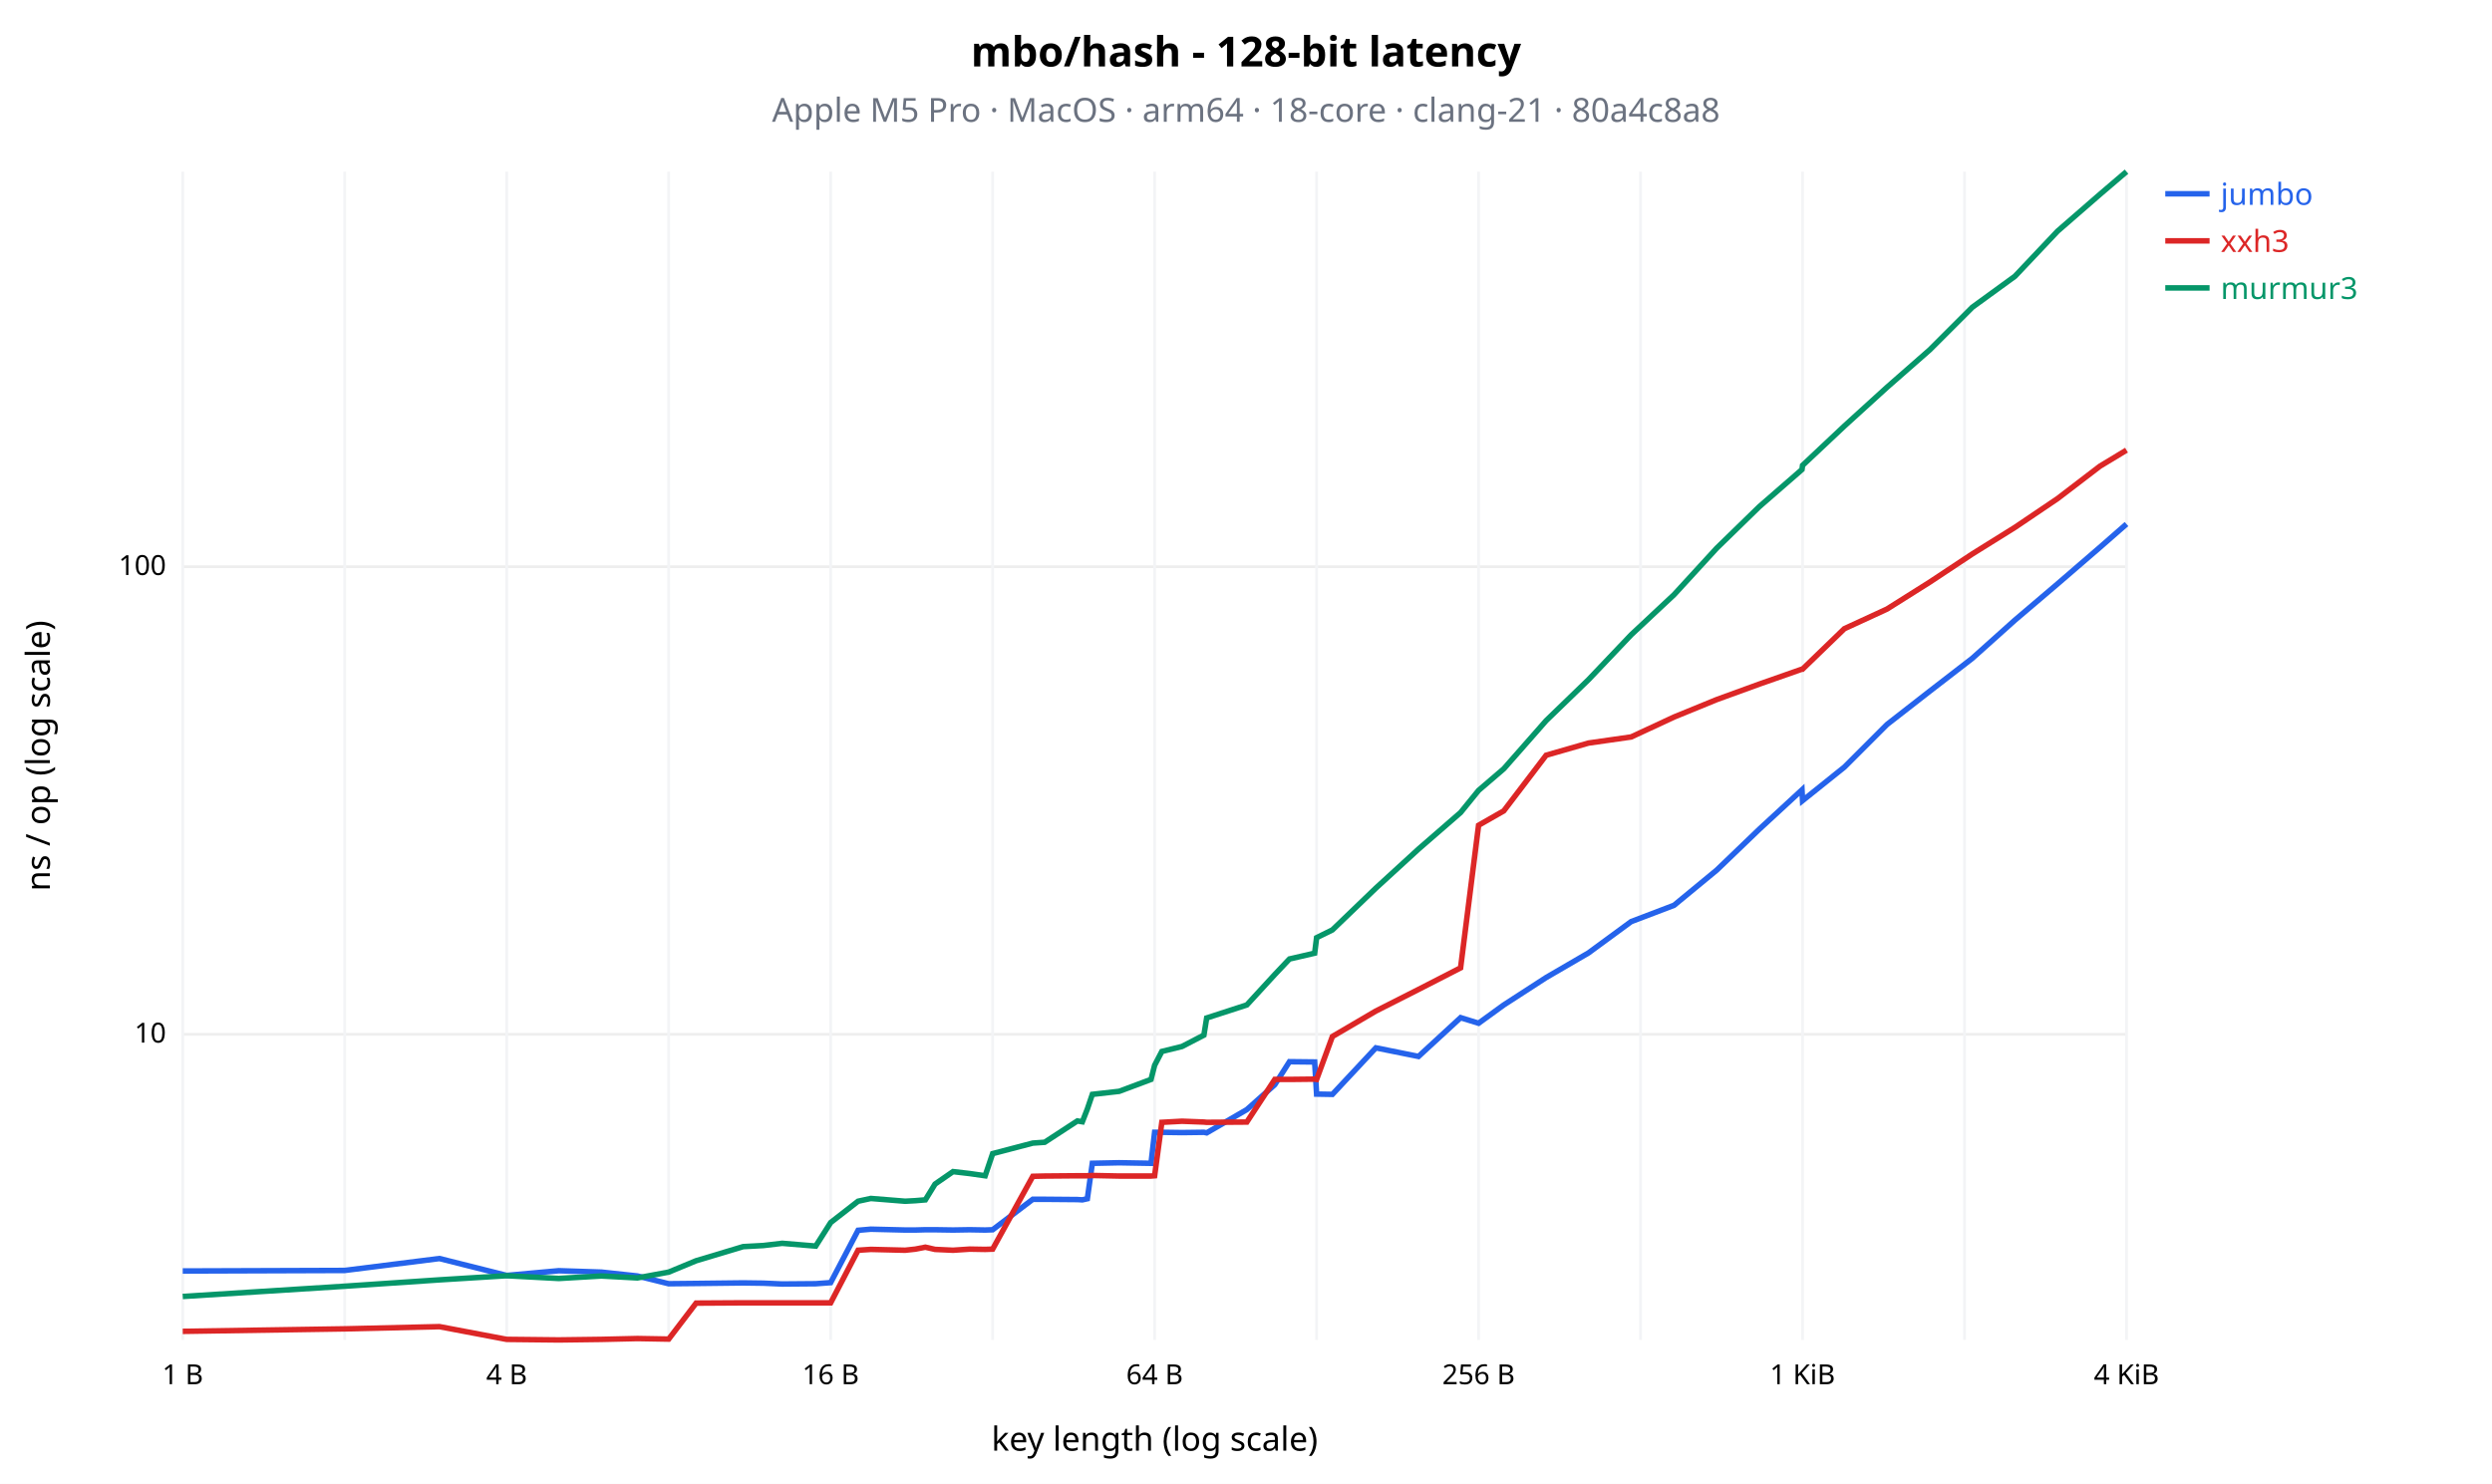
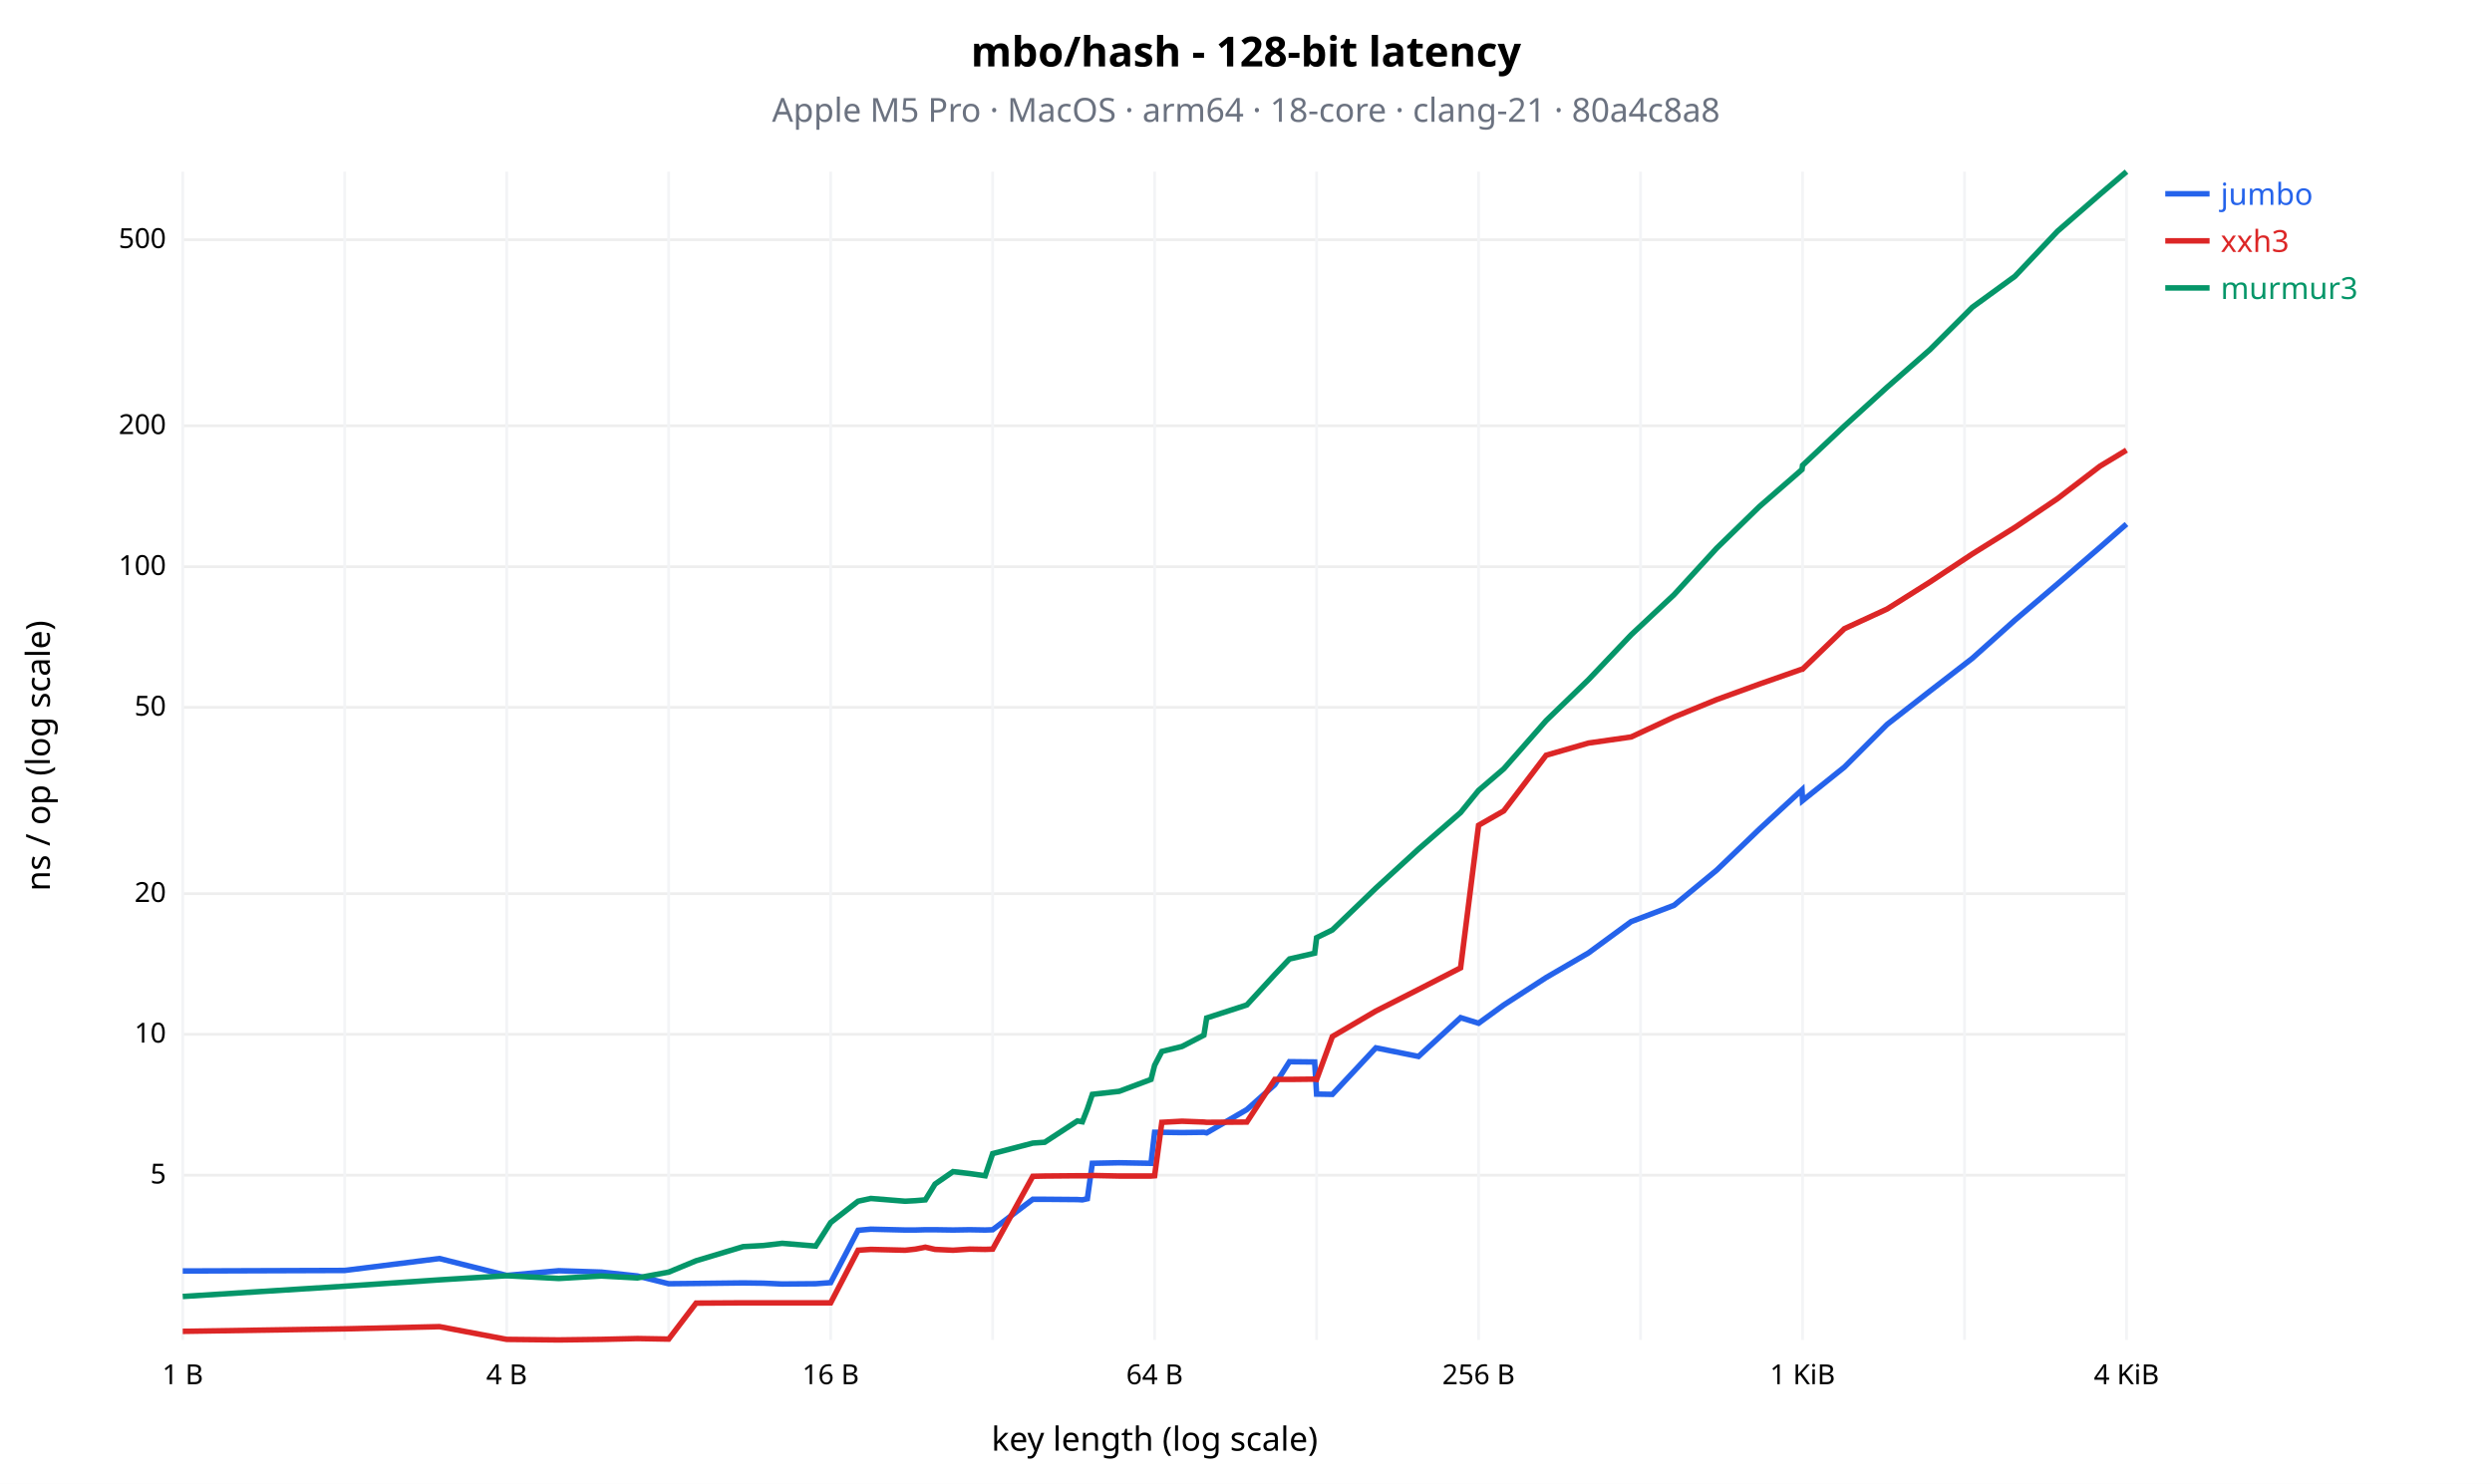
<svg xmlns="http://www.w3.org/2000/svg" width="900" height="536" font-family="sans-serif">
  <rect width="900" height="536" fill="white" />
  <text x="450" y="24" font-size="15" font-weight="bold" text-anchor="middle">mbo/hash - 128-bit latency</text>
  <text x="450" y="44" font-size="12" fill="#6b7280" text-anchor="middle">Apple M5 Pro · MacOS · arm64 · 18-core · clang-21 · 80a4c8a8</text>
+   <line x1="66" y1="424.5" x2="768.0" y2="424.5" stroke="#eee" />
+   <text x="60" y="427.5" font-size="10" text-anchor="end">5</text>
  <line x1="66" y1="373.6" x2="768.0" y2="373.6" stroke="#eee" />
  <text x="60" y="376.6" font-size="10" text-anchor="end">10</text>
+   <line x1="66" y1="322.8" x2="768.0" y2="322.8" stroke="#eee" />
+   <text x="60" y="325.8" font-size="10" text-anchor="end">20</text>
+   <line x1="66" y1="255.5" x2="768.0" y2="255.5" stroke="#eee" />
+   <text x="60" y="258.5" font-size="10" text-anchor="end">50</text>
  <line x1="66" y1="204.7" x2="768.0" y2="204.7" stroke="#eee" />
  <text x="60" y="207.7" font-size="10" text-anchor="end">100</text>
+   <line x1="66" y1="153.8" x2="768.0" y2="153.8" stroke="#eee" />
+   <text x="60" y="156.8" font-size="10" text-anchor="end">200</text>
+   <line x1="66" y1="86.6" x2="768.0" y2="86.6" stroke="#eee" />
+   <text x="60" y="89.6" font-size="10" text-anchor="end">500</text>
  <line x1="66.0" y1="62" x2="66.0" y2="484.0" stroke="#f3f4f6" />
  <text x="66.0" y="500.0" font-size="10" text-anchor="middle">1 B</text>
  <line x1="124.5" y1="62" x2="124.5" y2="484.0" stroke="#f3f4f6" />
  <line x1="183.0" y1="62" x2="183.0" y2="484.0" stroke="#f3f4f6" />
  <text x="183.0" y="500.0" font-size="10" text-anchor="middle">4 B</text>
  <line x1="241.5" y1="62" x2="241.5" y2="484.0" stroke="#f3f4f6" />
  <line x1="300.0" y1="62" x2="300.0" y2="484.0" stroke="#f3f4f6" />
  <text x="300.0" y="500.0" font-size="10" text-anchor="middle">16 B</text>
  <line x1="358.5" y1="62" x2="358.5" y2="484.0" stroke="#f3f4f6" />
  <line x1="417.0" y1="62" x2="417.0" y2="484.0" stroke="#f3f4f6" />
  <text x="417.0" y="500.0" font-size="10" text-anchor="middle">64 B</text>
  <line x1="475.5" y1="62" x2="475.5" y2="484.0" stroke="#f3f4f6" />
  <line x1="534.0" y1="62" x2="534.0" y2="484.0" stroke="#f3f4f6" />
  <text x="534.0" y="500.0" font-size="10" text-anchor="middle">256 B</text>
  <line x1="592.5" y1="62" x2="592.5" y2="484.0" stroke="#f3f4f6" />
  <line x1="651.0" y1="62" x2="651.0" y2="484.0" stroke="#f3f4f6" />
  <text x="651.0" y="500.0" font-size="10" text-anchor="middle">1 KiB</text>
  <line x1="709.5" y1="62" x2="709.5" y2="484.0" stroke="#f3f4f6" />
  <line x1="768.0" y1="62" x2="768.0" y2="484.0" stroke="#f3f4f6" />
  <text x="768.0" y="500.0" font-size="10" text-anchor="middle">4 KiB</text>
  <text x="417" y="524" font-size="12" text-anchor="middle">key length (log scale)</text>
  <text x="18" y="273" font-size="12" transform="rotate(-90 18 273)" text-anchor="middle">ns / op (log scale)</text>
  <polyline points="66.0,459.1 124.5,458.9 158.7,454.6 183.0,460.7 201.8,459.0 217.2,459.5 230.2,460.9 241.5,463.7 251.4,463.6 268.4,463.4 275.7,463.5 282.5,463.8 294.6,463.7 300.0,463.3 309.9,444.4 314.5,444.0 326.9,444.3 330.6,444.3 334.2,444.2 337.7,444.2 344.2,444.3 350.2,444.2 355.8,444.3 358.5,444.2 373.0,433.2 377.3,433.2 389.1,433.3 390.9,433.4 392.7,433.0 394.5,420.2 404.2,420.0 415.7,420.2 417.0,409.0 419.6,409.0 426.9,409.1 434.8,409.0 435.8,409.2 450.3,400.8 460.4,391.8 465.7,383.5 474.8,383.6 475.5,395.2 481.2,395.3 496.9,378.5 512.3,381.6 527.5,367.6 534.0,369.6 543.1,363.0 558.4,353.1 573.7,344.2 589.1,332.9 604.6,327.0 620.0,314.3 635.4,299.5 650.8,285.3 651.0,289.2 666.1,277.1 681.5,261.7 696.9,249.7 712.3,237.8 727.7,224.0 743.1,210.9 758.4,197.7 768.0,189.3" fill="none" stroke="#2563eb" stroke-width="2" />
  <line x1="782.0" y1="70.0" x2="798.0" y2="70.0" stroke="#2563eb" stroke-width="2" />
  <text x="802.0" y="74.0" font-size="11" fill="#2563eb">jumbo</text>
  <polyline points="66.0,480.9 124.5,480.0 158.7,479.2 183.0,483.8 201.8,484.0 217.2,483.8 230.2,483.5 241.5,483.7 251.4,470.7 268.4,470.6 275.7,470.6 282.5,470.6 294.6,470.6 300.0,470.6 309.9,451.6 314.5,451.3 326.9,451.6 330.6,451.2 334.2,450.5 337.7,451.3 344.2,451.6 350.2,451.2 355.8,451.3 358.5,451.2 373.0,424.9 377.3,424.8 389.1,424.7 390.9,424.7 392.7,424.7 394.5,424.6 404.2,424.8 415.7,424.8 417.0,424.7 419.6,405.4 426.9,405.0 434.8,405.3 435.8,405.4 450.3,405.3 460.4,389.9 465.7,389.9 474.8,389.8 475.5,389.9 481.2,374.4 496.9,365.2 512.3,357.4 527.5,349.6 534.0,298.1 543.1,292.9 558.4,272.8 573.7,268.4 589.1,266.2 604.6,259.0 620.0,252.7 635.4,247.1 650.8,241.7 651.0,241.7 666.1,227.1 681.5,220.0 696.9,210.3 712.3,200.1 727.7,190.5 743.1,180.1 758.4,168.4 768.0,162.6" fill="none" stroke="#dc2626" stroke-width="2" />
  <line x1="782.0" y1="87.0" x2="798.0" y2="87.0" stroke="#dc2626" stroke-width="2" />
  <text x="802.0" y="91.0" font-size="11" fill="#dc2626">xxh3</text>
  <polyline points="66.0,468.3 124.5,464.6 158.7,462.3 183.0,460.8 201.8,461.8 217.2,460.9 230.2,461.6 241.5,459.5 251.4,455.4 268.4,450.3 275.7,449.9 282.5,449.1 294.6,450.1 300.0,441.6 309.9,433.9 314.5,432.9 326.9,433.9 330.6,433.7 334.2,433.4 337.7,427.7 344.2,423.2 350.2,423.9 355.8,424.7 358.5,416.7 373.0,412.9 377.3,412.6 389.1,404.9 390.9,405.2 392.7,400.6 394.5,395.3 404.2,394.2 415.7,389.9 417.0,384.8 419.6,379.8 426.9,378.0 434.8,373.9 435.8,367.7 450.3,363.0 460.4,352.0 465.7,346.4 474.8,344.3 475.5,338.7 481.2,335.9 496.9,320.8 512.3,306.7 527.5,293.5 534.0,285.5 543.1,277.7 558.4,260.3 573.7,245.5 589.1,229.3 604.6,214.8 620.0,198.0 635.4,183.0 650.8,169.6 651.0,168.1 666.1,153.9 681.5,139.9 696.9,126.4 712.3,111.0 727.7,99.8 743.1,83.5 758.4,70.2 768.0,62.0" fill="none" stroke="#059669" stroke-width="2" />
  <line x1="782.0" y1="104.0" x2="798.0" y2="104.0" stroke="#059669" stroke-width="2" />
  <text x="802.0" y="108.0" font-size="11" fill="#059669">murmur3</text>
</svg>
